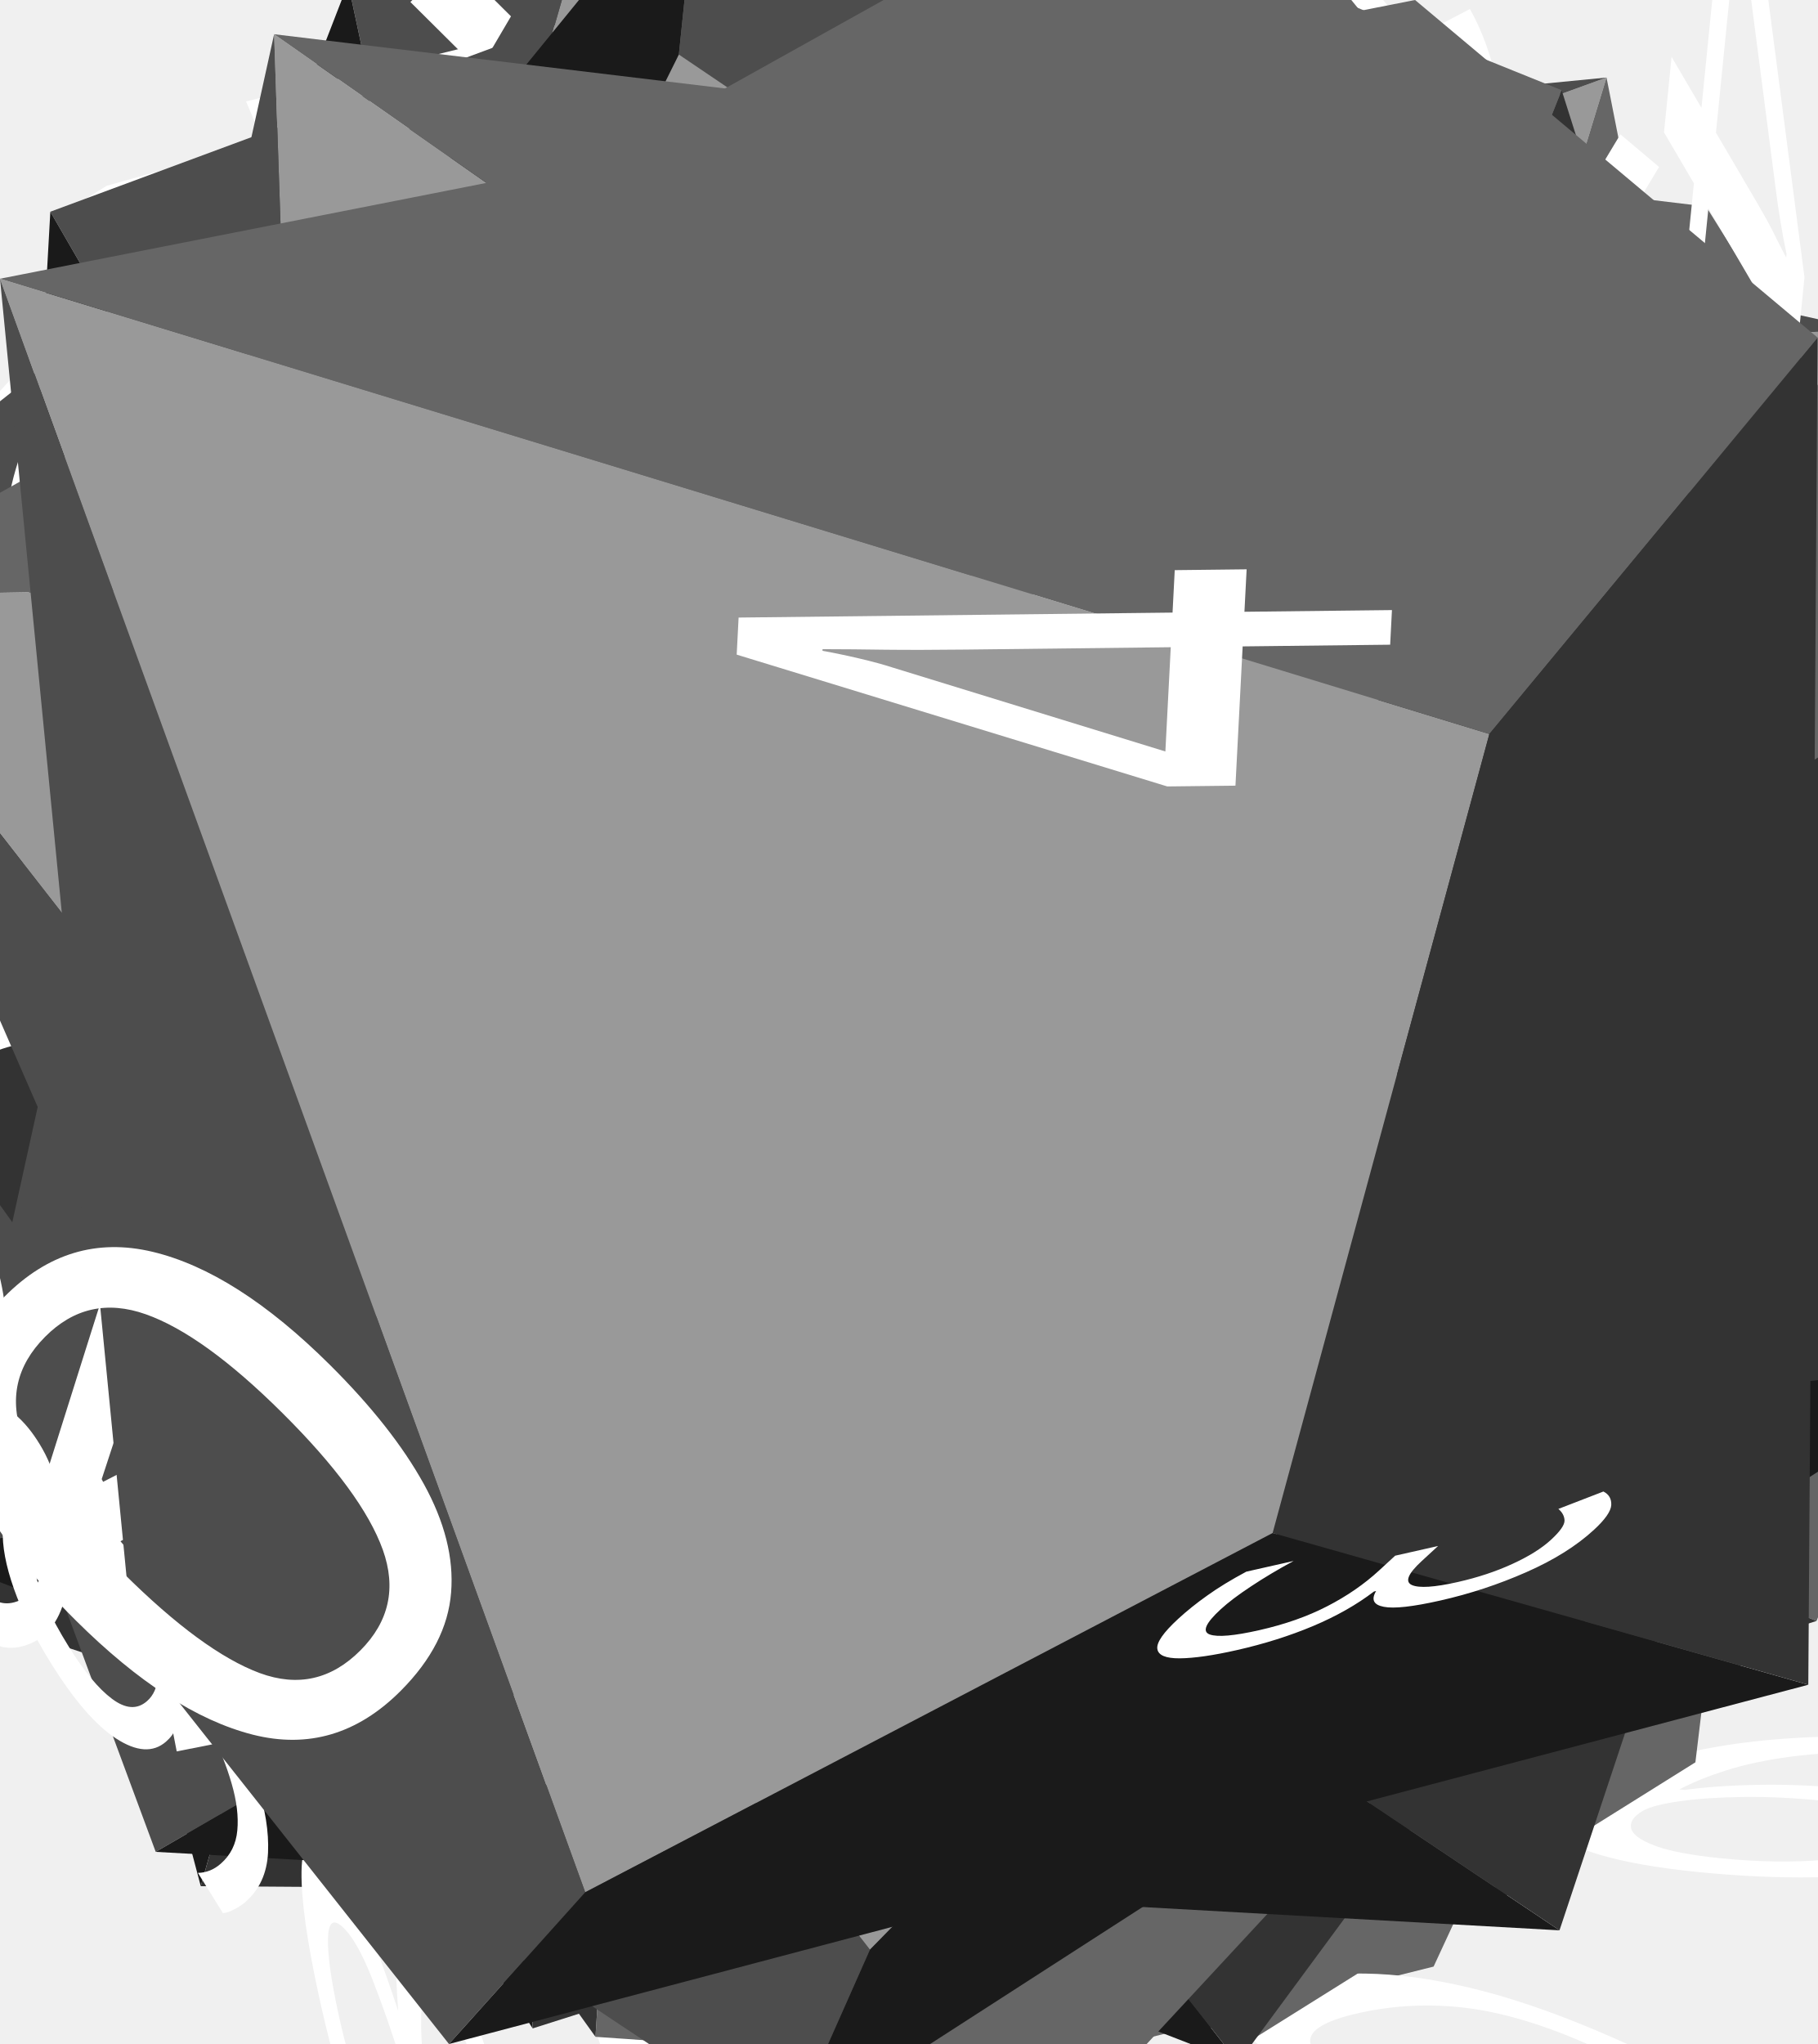
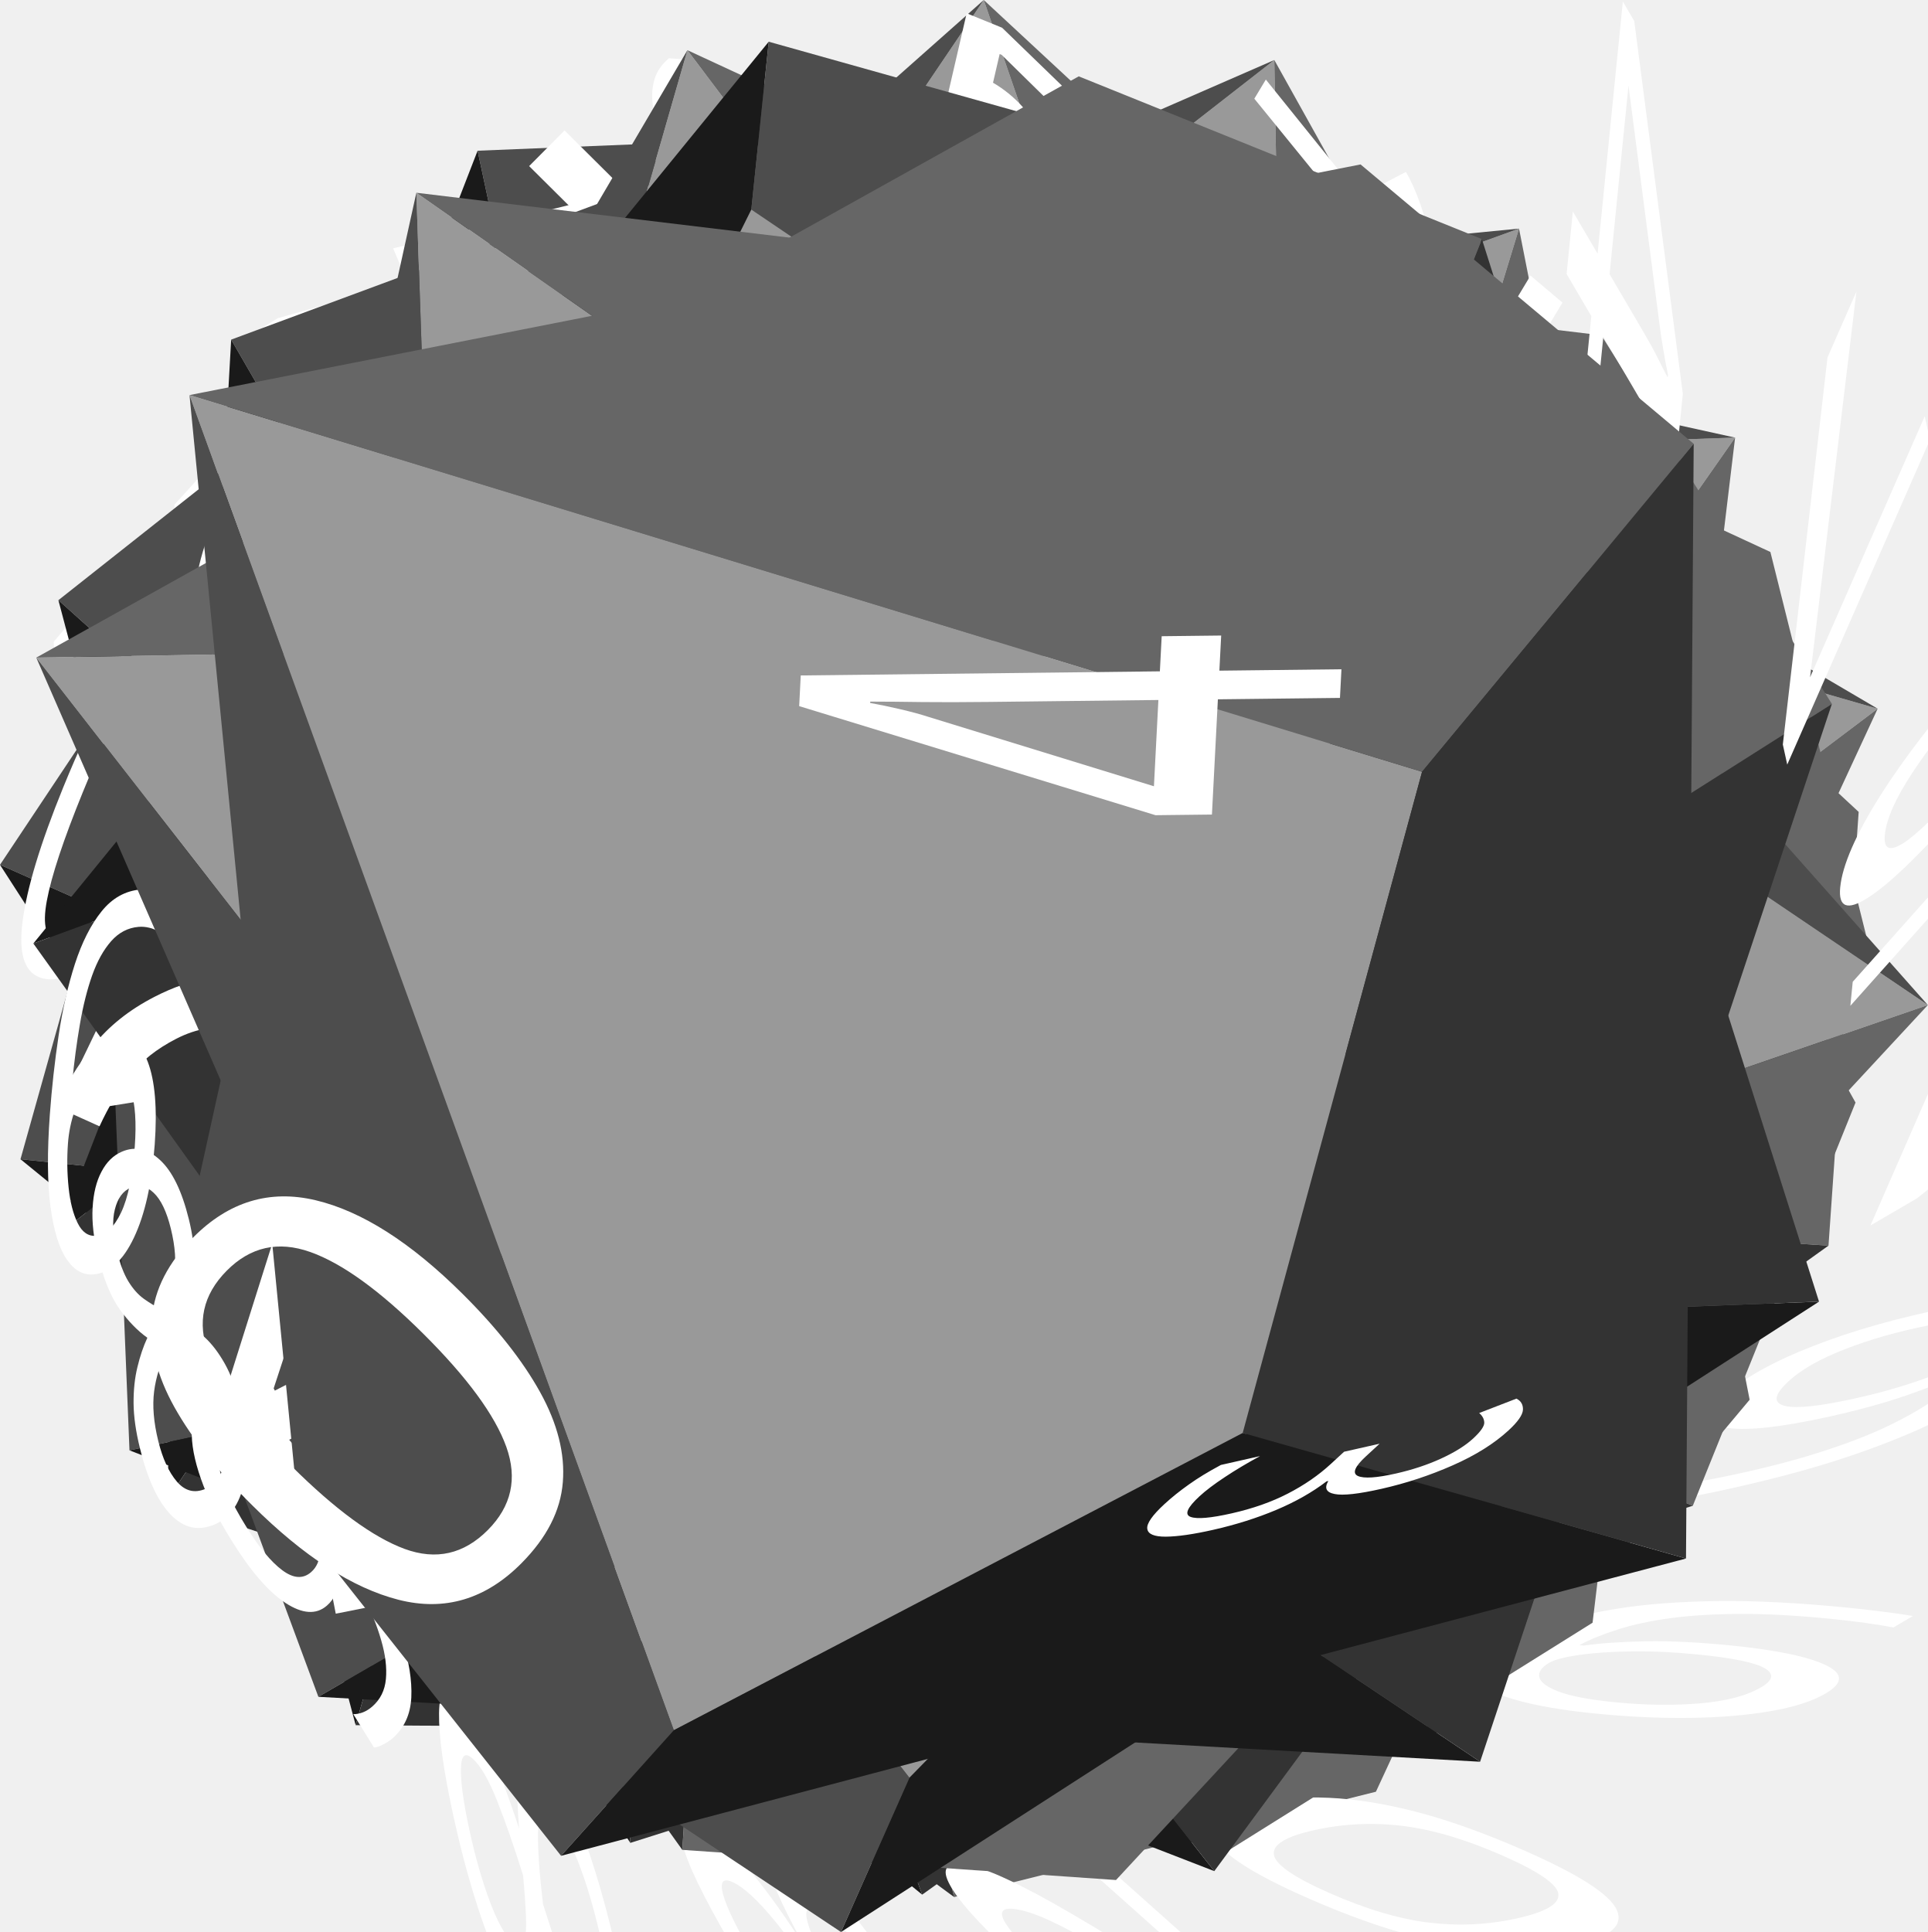
- <svg xmlns="http://www.w3.org/2000/svg" width="148.24" height="166.675" id="svg2" version="1.1">
+ <svg xmlns="http://www.w3.org/2000/svg" width="189.993" height="190.389" id="svg2" version="1.1">
  <defs id="defs4" />
-   <g id="layer9" style="display:inline">
+   <g id="layer9" style="display:inline" transform="translate(18.67605,16.20426)">
    <g style="display:inline" id="g3165" transform="matrix(0.5877853,0.809017,-0.809017,0.5877853,249.6056,-226.8487)">
      <path id="path3168" d="M 117.439,393.995 69.709,262.423 191.18,299.546 173.503,364.701 z" style="fill:#999999;fill-opacity:1;stroke:none" />
      <path id="path3170" d="M 117.439,393.995 69.709,262.423 80.569,373.792 106.327,406.37 z" style="fill:#4d4d4d;fill-opacity:1;stroke:none" />
      <path id="path3172" d="M 191.18,299.546 217.949,267.221 185.119,239.694 69.709,262.423 z" style="fill:#666666;fill-opacity:1;stroke:none" />
      <path id="path3174" d="m 106.327,406.37 11.112,-12.374 56.063,-29.294 43.689,12.374 z" style="fill:#1a1a1a;fill-opacity:1;stroke:none" />
      <path id="path3176" d="m 217.192,377.075 0.758,-109.854 -26.769,32.325 -17.678,65.155 z" style="fill:#333333;fill-opacity:1;stroke:none" />
      <text transform="matrix(0.03458261,-0.669254,1.495086,-0.01712238,0,0)" xml:space="preserve" style="font-size:49.643px;font-style:normal;font-variant:normal;font-weight:normal;font-stretch:normal;text-align:center;line-height:125%;letter-spacing:0px;word-spacing:0px;writing-mode:lr-tb;text-anchor:middle;fill:#ffffff;fill-opacity:1;stroke:none;font-family:Sans;-inkscape-font-specification:Sans" x="-398.739" y="132.64" id="text3178">
        <tspan x="-398.739" y="132.64" id="tspan3180">1</tspan>
      </text>
      <text transform="matrix(0.7048032,-0.7094029,0.7094029,0.7048032,0,0)" id="text3182" y="338.087" x="-139.172" style="font-size:61.994px;font-style:normal;font-variant:normal;font-weight:normal;font-stretch:normal;text-align:center;line-height:125%;letter-spacing:0px;word-spacing:0px;writing-mode:lr-tb;text-anchor:middle;fill:#ffffff;fill-opacity:1;stroke:none;font-family:Sans;-inkscape-font-specification:Sans" xml:space="preserve">
        <tspan y="338.087" x="-139.172" id="tspan3184">9</tspan>
      </text>
      <text transform="matrix(0.6144932,-0.2603754,0.3629944,1.473548,0,0)" id="text3186" y="248.097" x="1.577" style="font-size:33.995px;font-style:normal;font-variant:normal;font-weight:normal;font-stretch:normal;text-align:center;line-height:125%;letter-spacing:0px;word-spacing:0px;writing-mode:lr-tb;text-anchor:middle;fill:#ffffff;fill-opacity:1;stroke:none;font-family:Sans;-inkscape-font-specification:Sans" xml:space="preserve">
        <tspan id="tspan3188" y="248.097" x="1.577">5</tspan>
      </text>
      <text transform="matrix(-0.8210765,1.868783,-0.1781543,-0.8124313,0,0)" xml:space="preserve" style="font-size:35.744px;font-style:normal;font-variant:normal;font-weight:normal;font-stretch:normal;text-align:center;line-height:125%;letter-spacing:0px;word-spacing:0px;writing-mode:lr-tb;text-anchor:middle;fill:#ffffff;fill-opacity:1;stroke:none;font-family:Sans;-inkscape-font-specification:Sans" x="-107.273" y="-644.369" id="text3190">
        <tspan x="-107.273" y="-644.369" id="tspan3192">6</tspan>
      </text>
      <text transform="matrix(-0.7641239,0.7036672,-1.883609,0.4258916,0,0)" id="text3194" y="-400.947" x="794.585" style="font-size:24.949px;font-style:normal;font-variant:normal;font-weight:normal;font-stretch:normal;text-align:center;line-height:125%;letter-spacing:0px;word-spacing:0px;writing-mode:lr-tb;text-anchor:middle;fill:#ffffff;fill-opacity:1;stroke:none;font-family:Sans;-inkscape-font-specification:Sans" xml:space="preserve">
        <tspan id="tspan3196" y="-400.947" x="794.585">2</tspan>
      </text>
    </g>
  </g>
-   <g id="layer8" style="display:inline">
+   <g id="layer8" style="display:inline" transform="translate(18.67605,16.20426)">
    <g transform="matrix(-0.5877853,0.809017,-0.809017,-0.5877853,419.6499,151.4865)" id="g3216" style="display:inline">
      <path style="fill:#999999;fill-opacity:1;stroke:none" d="M 117.439,393.995 69.709,262.423 191.18,299.546 173.503,364.701 z" id="path3219" />
      <path style="fill:#4d4d4d;fill-opacity:1;stroke:none" d="M 117.439,393.995 69.709,262.423 80.569,373.792 106.327,406.37 z" id="path3221" />
      <path style="fill:#666666;fill-opacity:1;stroke:none" d="M 191.18,299.546 217.949,267.221 185.119,239.694 69.709,262.423 z" id="path3223" />
      <path style="fill:#1a1a1a;fill-opacity:1;stroke:none" d="m 106.327,406.37 11.112,-12.374 56.063,-29.294 43.689,12.374 z" id="path3225" />
      <path style="fill:#333333;fill-opacity:1;stroke:none" d="m 217.192,377.075 0.758,-109.854 -26.769,32.325 -17.678,65.155 z" id="path3227" />
      <text id="text3229" y="132.64" x="-398.739" style="font-size:49.643px;font-style:normal;font-variant:normal;font-weight:normal;font-stretch:normal;text-align:center;line-height:125%;letter-spacing:0px;word-spacing:0px;writing-mode:lr-tb;text-anchor:middle;fill:#ffffff;fill-opacity:1;stroke:none;font-family:Sans;-inkscape-font-specification:Sans" xml:space="preserve" transform="matrix(0.03458261,-0.669254,1.495086,-0.01712238,0,0)">
        <tspan id="tspan3231" y="132.64" x="-398.739">0</tspan>
      </text>
      <text xml:space="preserve" style="font-size:61.994px;font-style:normal;font-variant:normal;font-weight:normal;font-stretch:normal;text-align:center;line-height:125%;letter-spacing:0px;word-spacing:0px;writing-mode:lr-tb;text-anchor:middle;fill:#ffffff;fill-opacity:1;stroke:none;font-family:Sans;-inkscape-font-specification:Sans" x="-139.175" y="338.124" id="text3233" transform="matrix(0.7048032,-0.7094029,0.7094029,0.7048032,0,0)">
        <tspan id="tspan3235" x="-139.175" y="338.124">8</tspan>
      </text>
      <text xml:space="preserve" style="font-size:33.995px;font-style:normal;font-variant:normal;font-weight:normal;font-stretch:normal;text-align:center;line-height:125%;letter-spacing:0px;word-spacing:0px;writing-mode:lr-tb;text-anchor:middle;fill:#ffffff;fill-opacity:1;stroke:none;font-family:Sans;-inkscape-font-specification:Sans" x="1.577" y="248.097" id="text3237" transform="matrix(0.6144932,-0.2603754,0.3629944,1.473548,0,0)">
        <tspan x="1.577" y="248.097" id="tspan3239">2</tspan>
      </text>
      <text id="text3241" y="-644.369" x="-107.273" style="font-size:35.744px;font-style:normal;font-variant:normal;font-weight:normal;font-stretch:normal;text-align:center;line-height:125%;letter-spacing:0px;word-spacing:0px;writing-mode:lr-tb;text-anchor:middle;fill:#ffffff;fill-opacity:1;stroke:none;font-family:Sans;-inkscape-font-specification:Sans" xml:space="preserve" transform="matrix(-0.8210765,1.868783,-0.1781543,-0.8124313,0,0)">
        <tspan id="tspan3243" y="-644.369" x="-107.273">3</tspan>
      </text>
      <text xml:space="preserve" style="font-size:24.949px;font-style:normal;font-variant:normal;font-weight:normal;font-stretch:normal;text-align:center;line-height:125%;letter-spacing:0px;word-spacing:0px;writing-mode:lr-tb;text-anchor:middle;fill:#ffffff;fill-opacity:1;stroke:none;font-family:Sans;-inkscape-font-specification:Sans" x="794.585" y="-400.947" id="text3245" transform="matrix(-0.7641239,0.7036672,-1.883609,0.4258916,0,0)">
        <tspan x="794.585" y="-400.947" id="tspan3247">5</tspan>
      </text>
    </g>
  </g>
-   <g id="layer7" style="display:inline">
+   <g id="layer7" style="display:inline" transform="translate(18.67605,16.20426)">
    <g transform="matrix(0,1,-1,0,393.4492,-63.38677)" id="g3264" style="display:inline">
      <path style="fill:#999999;fill-opacity:1;stroke:none" d="M 117.439,393.995 69.709,262.423 191.18,299.546 173.503,364.701 z" id="path3266" />
      <path style="fill:#4d4d4d;fill-opacity:1;stroke:none" d="M 117.439,393.995 69.709,262.423 80.569,373.792 106.327,406.37 z" id="path3268" />
      <path style="fill:#666666;fill-opacity:1;stroke:none" d="M 191.18,299.546 217.949,267.221 185.119,239.694 69.709,262.423 z" id="path3270" />
      <path style="fill:#1a1a1a;fill-opacity:1;stroke:none" d="m 106.327,406.37 11.112,-12.374 56.063,-29.294 43.689,12.374 z" id="path3272" />
      <path style="fill:#333333;fill-opacity:1;stroke:none" d="m 217.192,377.075 0.758,-109.854 -26.769,32.325 -17.678,65.155 z" id="path3274" />
      <text id="text3276" y="132.64" x="-398.739" style="font-size:49.643px;font-style:normal;font-variant:normal;font-weight:normal;font-stretch:normal;text-align:center;line-height:125%;letter-spacing:0px;word-spacing:0px;writing-mode:lr-tb;text-anchor:middle;fill:#ffffff;fill-opacity:1;stroke:none;font-family:Sans;-inkscape-font-specification:Sans" xml:space="preserve" transform="matrix(0.03458261,-0.669254,1.495086,-0.01712238,0,0)">
        <tspan id="tspan3278" y="132.64" x="-398.739">3</tspan>
      </text>
      <text xml:space="preserve" style="font-size:61.994px;font-style:normal;font-variant:normal;font-weight:normal;font-stretch:normal;text-align:center;line-height:125%;letter-spacing:0px;word-spacing:0px;writing-mode:lr-tb;text-anchor:middle;fill:#ffffff;fill-opacity:1;stroke:none;font-family:Sans;-inkscape-font-specification:Sans" x="-139.169" y="338.109" id="text3280" transform="matrix(0.7048032,-0.7094029,0.7094029,0.7048032,0,0)">
        <tspan id="tspan3282" x="-139.169" y="338.109">7</tspan>
      </text>
      <text xml:space="preserve" style="font-size:33.995px;font-style:normal;font-variant:normal;font-weight:normal;font-stretch:normal;text-align:center;line-height:125%;letter-spacing:0px;word-spacing:0px;writing-mode:lr-tb;text-anchor:middle;fill:#ffffff;fill-opacity:1;stroke:none;font-family:Sans;-inkscape-font-specification:Sans" x="1.577" y="248.097" id="text3284" transform="matrix(0.6144932,-0.2603754,0.3629944,1.473548,0,0)">
        <tspan x="1.577" y="248.097" id="tspan3286">1</tspan>
      </text>
      <text id="text3288" y="-644.369" x="-107.273" style="font-size:35.744px;font-style:normal;font-variant:normal;font-weight:normal;font-stretch:normal;text-align:center;line-height:125%;letter-spacing:0px;word-spacing:0px;writing-mode:lr-tb;text-anchor:middle;fill:#ffffff;fill-opacity:1;stroke:none;font-family:Sans;-inkscape-font-specification:Sans" xml:space="preserve" transform="matrix(-0.8210765,1.868783,-0.1781543,-0.8124313,0,0)">
        <tspan id="tspan3290" y="-644.369" x="-107.273">0</tspan>
      </text>
      <text xml:space="preserve" style="font-size:24.949px;font-style:normal;font-variant:normal;font-weight:normal;font-stretch:normal;text-align:center;line-height:125%;letter-spacing:0px;word-spacing:0px;writing-mode:lr-tb;text-anchor:middle;fill:#ffffff;fill-opacity:1;stroke:none;font-family:Sans;-inkscape-font-specification:Sans" x="794.585" y="-400.947" id="text3292" transform="matrix(-0.7641239,0.7036672,-1.883609,0.4258916,0,0)">
        <tspan x="794.585" y="-400.947" id="tspan3294">4</tspan>
      </text>
    </g>
  </g>
-   <g id="layer6" style="display:inline">
+   <g id="layer6" style="display:inline" transform="translate(18.67605,16.20426)">
    <g transform="matrix(0.309017,0.9510565,-0.9510565,0.309017,334.9474,-157.6806)" id="g3101" style="display:inline">
      <path style="fill:#999999;fill-opacity:1;stroke:none" d="M 117.439,393.995 69.709,262.423 191.18,299.546 173.503,364.701 z" id="path3103" />
      <path style="fill:#4d4d4d;fill-opacity:1;stroke:none" d="M 117.439,393.995 69.709,262.423 80.569,373.792 106.327,406.37 z" id="path3105" />
      <path style="fill:#666666;fill-opacity:1;stroke:none" d="M 191.18,299.546 217.949,267.221 185.119,239.694 69.709,262.423 z" id="path3107" />
      <path style="fill:#1a1a1a;fill-opacity:1;stroke:none" d="m 106.327,406.37 11.112,-12.374 56.063,-29.294 43.689,12.374 z" id="path3109" />
      <path style="fill:#333333;fill-opacity:1;stroke:none" d="m 217.192,377.075 0.758,-109.854 -26.769,32.325 -17.678,65.155 z" id="path3111" />
      <text id="text3113" y="132.64" x="-398.739" style="font-size:49.643px;font-style:normal;font-variant:normal;font-weight:normal;font-stretch:normal;text-align:center;line-height:125%;letter-spacing:0px;word-spacing:0px;writing-mode:lr-tb;text-anchor:middle;fill:#ffffff;fill-opacity:1;stroke:none;font-family:Sans;-inkscape-font-specification:Sans" xml:space="preserve" transform="matrix(0.03458261,-0.669254,1.495086,-0.01712238,0,0)">
        <tspan id="tspan3115" y="132.64" x="-398.739">2</tspan>
      </text>
      <text xml:space="preserve" style="font-size:61.994px;font-style:normal;font-variant:normal;font-weight:normal;font-stretch:normal;text-align:center;line-height:125%;letter-spacing:0px;word-spacing:0px;writing-mode:lr-tb;text-anchor:middle;fill:#ffffff;fill-opacity:1;stroke:none;font-family:Sans;-inkscape-font-specification:Sans" x="-139.179" y="338.164" id="text3117" transform="matrix(0.7048032,-0.7094029,0.7094029,0.7048032,0,0)">
        <tspan id="tspan3119" x="-139.179" y="338.164">6</tspan>
      </text>
      <text xml:space="preserve" style="font-size:33.995px;font-style:normal;font-variant:normal;font-weight:normal;font-stretch:normal;text-align:center;line-height:125%;letter-spacing:0px;word-spacing:0px;writing-mode:lr-tb;text-anchor:middle;fill:#ffffff;fill-opacity:1;stroke:none;font-family:Sans;-inkscape-font-specification:Sans" x="1.577" y="248.097" id="text3121" transform="matrix(0.6144932,-0.2603754,0.3629944,1.473548,0,0)">
        <tspan x="1.577" y="248.097" id="tspan3123">4</tspan>
      </text>
      <text id="text3125" y="-644.369" x="-107.273" style="font-size:35.744px;font-style:normal;font-variant:normal;font-weight:normal;font-stretch:normal;text-align:center;line-height:125%;letter-spacing:0px;word-spacing:0px;writing-mode:lr-tb;text-anchor:middle;fill:#ffffff;fill-opacity:1;stroke:none;font-family:Sans;-inkscape-font-specification:Sans" xml:space="preserve" transform="matrix(-0.8210765,1.868783,-0.1781543,-0.8124313,0,0)">
        <tspan id="tspan3127" y="-644.369" x="-107.273">9</tspan>
      </text>
      <text xml:space="preserve" style="font-size:24.949px;font-style:normal;font-variant:normal;font-weight:normal;font-stretch:normal;text-align:center;line-height:125%;letter-spacing:0px;word-spacing:0px;writing-mode:lr-tb;text-anchor:middle;fill:#ffffff;fill-opacity:1;stroke:none;font-family:Sans;-inkscape-font-specification:Sans" x="794.585" y="-400.947" id="text3129" transform="matrix(-0.7641239,0.7036672,-1.883609,0.4258916,0,0)">
        <tspan x="794.585" y="-400.947" id="tspan3131">1</tspan>
      </text>
    </g>
  </g>
-   <g id="layer5" style="display:inline">
+   <g id="layer5" style="display:inline" transform="translate(18.67605,16.20426)">
    <g transform="matrix(-0.309017,0.9510565,-0.9510565,-0.309017,423.4427,41.71608)" id="g3163" style="display:inline">
      <path style="fill:#999999;fill-opacity:1;stroke:none" d="M 117.439,393.995 69.709,262.423 191.18,299.546 173.503,364.701 z" id="path3165" />
      <path style="fill:#4d4d4d;fill-opacity:1;stroke:none" d="M 117.439,393.995 69.709,262.423 80.569,373.792 106.327,406.37 z" id="path3167" />
      <path style="fill:#666666;fill-opacity:1;stroke:none" d="M 191.18,299.546 217.949,267.221 185.119,239.694 69.709,262.423 z" id="path3169" />
      <path style="fill:#1a1a1a;fill-opacity:1;stroke:none" d="m 106.327,406.37 11.112,-12.374 56.063,-29.294 43.689,12.374 z" id="path3171" />
      <path style="fill:#333333;fill-opacity:1;stroke:none" d="m 217.192,377.075 0.758,-109.854 -26.769,32.325 -17.678,65.155 z" id="path3173" />
      <text id="text3175" y="132.64" x="-398.739" style="font-size:49.643px;font-style:normal;font-variant:normal;font-weight:normal;font-stretch:normal;text-align:center;line-height:125%;letter-spacing:0px;word-spacing:0px;writing-mode:lr-tb;text-anchor:middle;fill:#ffffff;fill-opacity:1;stroke:none;font-family:Sans;-inkscape-font-specification:Sans" xml:space="preserve" transform="matrix(0.03458261,-0.669254,1.495086,-0.01712238,0,0)">
        <tspan id="tspan3177" y="132.64" x="-398.739">9</tspan>
      </text>
      <text xml:space="preserve" style="font-size:61.994px;font-style:normal;font-variant:normal;font-weight:normal;font-stretch:normal;text-align:center;line-height:125%;letter-spacing:0px;word-spacing:0px;writing-mode:lr-tb;text-anchor:middle;fill:#ffffff;fill-opacity:1;stroke:none;font-family:Sans;-inkscape-font-specification:Sans" x="-139.242" y="338.065" id="text3179" transform="matrix(0.7048032,-0.7094029,0.7094029,0.7048032,0,0)">
        <tspan id="tspan3181" x="-139.242" y="338.065">5</tspan>
      </text>
      <text xml:space="preserve" style="font-size:33.995px;font-style:normal;font-variant:normal;font-weight:normal;font-stretch:normal;text-align:center;line-height:125%;letter-spacing:0px;word-spacing:0px;writing-mode:lr-tb;text-anchor:middle;fill:#ffffff;fill-opacity:1;stroke:none;font-family:Sans;-inkscape-font-specification:Sans" x="1.577" y="248.097" id="text3183" transform="matrix(0.6144932,-0.2603754,0.3629944,1.473548,0,0)">
        <tspan x="1.577" y="248.097" id="tspan3185">3</tspan>
      </text>
      <text id="text3187" y="-644.369" x="-107.273" style="font-size:35.744px;font-style:normal;font-variant:normal;font-weight:normal;font-stretch:normal;text-align:center;line-height:125%;letter-spacing:0px;word-spacing:0px;writing-mode:lr-tb;text-anchor:middle;fill:#ffffff;fill-opacity:1;stroke:none;font-family:Sans;-inkscape-font-specification:Sans" xml:space="preserve" transform="matrix(-0.8210765,1.868783,-0.1781543,-0.8124313,0,0)">
        <tspan id="tspan3189" y="-644.369" x="-107.273">2</tspan>
      </text>
      <text xml:space="preserve" style="font-size:24.949px;font-style:normal;font-variant:normal;font-weight:normal;font-stretch:normal;text-align:center;line-height:125%;letter-spacing:0px;word-spacing:0px;writing-mode:lr-tb;text-anchor:middle;fill:#ffffff;fill-opacity:1;stroke:none;font-family:Sans;-inkscape-font-specification:Sans" x="794.585" y="-400.947" id="text3191" transform="matrix(-0.7641239,0.7036672,-1.883609,0.4258916,0,0)">
        <tspan x="794.585" y="-400.947" id="tspan3193">8</tspan>
      </text>
    </g>
  </g>
-   <g id="layer4" style="display:inline">
+   <g id="layer4" style="display:inline" transform="translate(18.67605,16.20426)">
    <g style="display:inline" id="g3114" transform="matrix(0.809017,0.5877853,-0.5877853,0.809017,146.9229,-264.537)">
      <path id="path3116" d="M 117.439,393.995 69.709,262.423 191.18,299.546 173.503,364.701 z" style="fill:#999999;fill-opacity:1;stroke:none" />
      <path id="path3118" d="M 117.439,393.995 69.709,262.423 80.569,373.792 106.327,406.37 z" style="fill:#4d4d4d;fill-opacity:1;stroke:none" />
      <path id="path3120" d="M 191.18,299.546 217.949,267.221 185.119,239.694 69.709,262.423 z" style="fill:#666666;fill-opacity:1;stroke:none" />
      <path id="path3122" d="m 106.327,406.37 11.112,-12.374 56.063,-29.294 43.689,12.374 z" style="fill:#1a1a1a;fill-opacity:1;stroke:none" />
      <path id="path3124" d="m 217.192,377.075 0.758,-109.854 -26.769,32.325 -17.678,65.155 z" style="fill:#333333;fill-opacity:1;stroke:none" />
      <text transform="matrix(0.03458261,-0.669254,1.495086,-0.01712238,0,0)" xml:space="preserve" style="font-size:49.643px;font-style:normal;font-variant:normal;font-weight:normal;font-stretch:normal;text-align:center;line-height:125%;letter-spacing:0px;word-spacing:0px;writing-mode:lr-tb;text-anchor:middle;fill:#ffffff;fill-opacity:1;stroke:none;font-family:Sans;-inkscape-font-specification:Sans" x="-398.739" y="132.64" id="text3126">
        <tspan x="-398.739" y="132.64" id="tspan3128">6</tspan>
      </text>
      <text transform="matrix(0.7048032,-0.7094029,0.7094029,0.7048032,0,0)" id="text3130" y="338.088" x="-139.167" style="font-size:61.994px;font-style:normal;font-variant:normal;font-weight:normal;font-stretch:normal;text-align:center;line-height:125%;letter-spacing:0px;word-spacing:0px;writing-mode:lr-tb;text-anchor:middle;fill:#ffffff;fill-opacity:1;stroke:none;font-family:Sans;-inkscape-font-specification:Sans" xml:space="preserve">
        <tspan y="338.088" x="-139.167" id="tspan3132">4</tspan>
      </text>
      <text transform="matrix(0.6144932,-0.2603754,0.3629944,1.473548,0,0)" id="text3134" y="248.097" x="1.577" style="font-size:33.995px;font-style:normal;font-variant:normal;font-weight:normal;font-stretch:normal;text-align:center;line-height:125%;letter-spacing:0px;word-spacing:0px;writing-mode:lr-tb;text-anchor:middle;fill:#ffffff;fill-opacity:1;stroke:none;font-family:Sans;-inkscape-font-specification:Sans" xml:space="preserve">
        <tspan id="tspan3136" y="248.097" x="1.577">0</tspan>
      </text>
      <text transform="matrix(-0.8210765,1.868783,-0.1781543,-0.8124313,0,0)" xml:space="preserve" style="font-size:35.744px;font-style:normal;font-variant:normal;font-weight:normal;font-stretch:normal;text-align:center;line-height:125%;letter-spacing:0px;word-spacing:0px;writing-mode:lr-tb;text-anchor:middle;fill:#ffffff;fill-opacity:1;stroke:none;font-family:Sans;-inkscape-font-specification:Sans" x="-107.273" y="-644.369" id="text3138">
        <tspan x="-107.273" y="-644.369" id="tspan3140">1</tspan>
      </text>
      <text transform="matrix(-0.7641239,0.7036672,-1.883609,0.4258916,0,0)" id="text3142" y="-400.947" x="794.585" style="font-size:24.949px;font-style:normal;font-variant:normal;font-weight:normal;font-stretch:normal;text-align:center;line-height:125%;letter-spacing:0px;word-spacing:0px;writing-mode:lr-tb;text-anchor:middle;fill:#ffffff;fill-opacity:1;stroke:none;font-family:Sans;-inkscape-font-specification:Sans" xml:space="preserve">
        <tspan id="tspan3144" y="-400.947" x="794.585">7</tspan>
      </text>
    </g>
  </g>
-   <g id="layer3" style="display:inline">
+   <g id="layer3" style="display:inline" transform="translate(18.67605,16.20426)">
    <g transform="matrix(-0.809017,0.5877853,-0.5877853,-0.809017,381.9615,254.1692)" id="g3065" style="display:inline">
      <path style="fill:#999999;fill-opacity:1;stroke:none" d="M 117.439,393.995 69.709,262.423 191.18,299.546 173.503,364.701 z" id="path3067" />
      <path style="fill:#4d4d4d;fill-opacity:1;stroke:none" d="M 117.439,393.995 69.709,262.423 80.569,373.792 106.327,406.37 z" id="path3069" />
      <path style="fill:#666666;fill-opacity:1;stroke:none" d="M 191.18,299.546 217.949,267.221 185.119,239.694 69.709,262.423 z" id="path3071" />
      <path style="fill:#1a1a1a;fill-opacity:1;stroke:none" d="m 106.327,406.37 11.112,-12.374 56.063,-29.294 43.689,12.374 z" id="path3073" />
      <path style="fill:#333333;fill-opacity:1;stroke:none" d="m 217.192,377.075 0.758,-109.854 -26.769,32.325 -17.678,65.155 z" id="path3075" />
      <text id="text3077" y="132.64" x="-398.739" style="font-size:49.643px;font-style:normal;font-variant:normal;font-weight:normal;font-stretch:normal;text-align:center;line-height:125%;letter-spacing:0px;word-spacing:0px;writing-mode:lr-tb;text-anchor:middle;fill:#ffffff;fill-opacity:1;stroke:none;font-family:Sans;-inkscape-font-specification:Sans" xml:space="preserve" transform="matrix(0.03458261,-0.669254,1.495086,-0.01712238,0,0)">
        <tspan id="tspan3079" y="132.64" x="-398.739">5</tspan>
      </text>
      <text xml:space="preserve" style="font-size:61.994px;font-style:normal;font-variant:normal;font-weight:normal;font-stretch:normal;text-align:center;line-height:125%;letter-spacing:0px;word-spacing:0px;writing-mode:lr-tb;text-anchor:middle;fill:#ffffff;fill-opacity:1;stroke:none;font-family:Sans;-inkscape-font-specification:Sans" x="-139.174" y="338.106" id="text3081" transform="matrix(0.7048032,-0.7094029,0.7094029,0.7048032,0,0)">
        <tspan id="tspan3083" x="-139.174" y="338.106">3</tspan>
      </text>
      <text xml:space="preserve" style="font-size:33.995px;font-style:normal;font-variant:normal;font-weight:normal;font-stretch:normal;text-align:center;line-height:125%;letter-spacing:0px;word-spacing:0px;writing-mode:lr-tb;text-anchor:middle;fill:#ffffff;fill-opacity:1;stroke:none;font-family:Sans;-inkscape-font-specification:Sans" x="1.577" y="248.097" id="text3085" transform="matrix(0.6144932,-0.2603754,0.3629944,1.473548,0,0)">
        <tspan x="1.577" y="248.097" id="tspan3087">7</tspan>
      </text>
      <text id="text3089" y="-644.369" x="-107.273" style="font-size:35.744px;font-style:normal;font-variant:normal;font-weight:normal;font-stretch:normal;text-align:center;line-height:125%;letter-spacing:0px;word-spacing:0px;writing-mode:lr-tb;text-anchor:middle;fill:#ffffff;fill-opacity:1;stroke:none;font-family:Sans;-inkscape-font-specification:Sans" xml:space="preserve" transform="matrix(-0.8210765,1.868783,-0.1781543,-0.8124313,0,0)">
        <tspan id="tspan3091" y="-644.369" x="-107.273">8</tspan>
      </text>
      <text xml:space="preserve" style="font-size:24.949px;font-style:normal;font-variant:normal;font-weight:normal;font-stretch:normal;text-align:center;line-height:125%;letter-spacing:0px;word-spacing:0px;writing-mode:lr-tb;text-anchor:middle;fill:#ffffff;fill-opacity:1;stroke:none;font-family:Sans;-inkscape-font-specification:Sans" x="794.585" y="-400.947" id="text3093" transform="matrix(-0.7641239,0.7036672,-1.883609,0.4258916,0,0)">
        <tspan x="794.585" y="-400.947" id="tspan3095">0</tspan>
      </text>
    </g>
  </g>
-   <g id="layer2" style="display:inline">
+   <g id="layer2" style="display:inline" transform="translate(18.67605,16.20426)">
    <g style="display:inline" id="g3016" transform="matrix(0.9510565,0.309017,-0.309017,0.9510565,37.15245,-268.3299)">
      <path id="path3018" d="M 117.439,393.995 69.709,262.423 191.18,299.546 173.503,364.701 z" style="fill:#999999;fill-opacity:1;stroke:none" />
      <path id="path3020" d="M 117.439,393.995 69.709,262.423 80.569,373.792 106.327,406.37 z" style="fill:#4d4d4d;fill-opacity:1;stroke:none" />
      <path id="path3022" d="M 191.18,299.546 217.949,267.221 185.119,239.694 69.709,262.423 z" style="fill:#666666;fill-opacity:1;stroke:none" />
      <path id="path3024" d="m 106.327,406.37 11.112,-12.374 56.063,-29.294 43.689,12.374 z" style="fill:#1a1a1a;fill-opacity:1;stroke:none" />
      <path id="path3026" d="m 217.192,377.075 0.758,-109.854 -26.769,32.325 -17.678,65.155 z" style="fill:#333333;fill-opacity:1;stroke:none" />
      <text transform="matrix(0.03458261,-0.669254,1.495086,-0.01712238,0,0)" xml:space="preserve" style="font-size:49.643px;font-style:normal;font-variant:normal;font-weight:normal;font-stretch:normal;text-align:center;line-height:125%;letter-spacing:0px;word-spacing:0px;writing-mode:lr-tb;text-anchor:middle;fill:#ffffff;fill-opacity:1;stroke:none;font-family:Sans;-inkscape-font-specification:Sans" x="-398.739" y="132.64" id="text3028">
        <tspan x="-398.739" y="132.64" id="tspan3030">8</tspan>
      </text>
      <text transform="matrix(0.7048032,-0.7094029,0.7094029,0.7048032,0,0)" id="text3032" y="337.989" x="-139.087" style="font-size:61.994px;font-style:normal;font-variant:normal;font-weight:normal;font-stretch:normal;text-align:center;line-height:125%;letter-spacing:0px;word-spacing:0px;writing-mode:lr-tb;text-anchor:middle;fill:#ffffff;fill-opacity:1;stroke:none;font-family:Sans;-inkscape-font-specification:Sans" xml:space="preserve">
        <tspan y="337.989" x="-139.087" id="tspan3034">2</tspan>
      </text>
      <text transform="matrix(0.6144932,-0.2603754,0.3629944,1.473548,0,0)" id="text3036" y="248.097" x="1.577" style="font-size:33.995px;font-style:normal;font-variant:normal;font-weight:normal;font-stretch:normal;text-align:center;line-height:125%;letter-spacing:0px;word-spacing:0px;writing-mode:lr-tb;text-anchor:middle;fill:#ffffff;fill-opacity:1;stroke:none;font-family:Sans;-inkscape-font-specification:Sans" xml:space="preserve">
        <tspan id="tspan3038" y="248.097" x="1.577">6</tspan>
      </text>
      <text transform="matrix(-0.8210765,1.868783,-0.1781543,-0.8124313,0,0)" xml:space="preserve" style="font-size:35.744px;font-style:normal;font-variant:normal;font-weight:normal;font-stretch:normal;text-align:center;line-height:125%;letter-spacing:0px;word-spacing:0px;writing-mode:lr-tb;text-anchor:middle;fill:#ffffff;fill-opacity:1;stroke:none;font-family:Sans;-inkscape-font-specification:Sans" x="-107.273" y="-644.369" id="text3040">
        <tspan x="-107.273" y="-644.369" id="tspan3042">5</tspan>
      </text>
      <text transform="matrix(-0.7641239,0.7036672,-1.883609,0.4258916,0,0)" id="text3044" y="-400.947" x="794.585" style="font-size:24.949px;font-style:normal;font-variant:normal;font-weight:normal;font-stretch:normal;text-align:center;line-height:125%;letter-spacing:0px;word-spacing:0px;writing-mode:lr-tb;text-anchor:middle;fill:#ffffff;fill-opacity:1;stroke:none;font-family:Sans;-inkscape-font-specification:Sans" xml:space="preserve">
        <tspan id="tspan3046" y="-400.947" x="794.585">9</tspan>
      </text>
    </g>
  </g>
-   <g id="layer1" style="display:inline">
+   <g id="layer1" style="display:inline" transform="translate(18.67605,16.20426)">
    <g transform="matrix(0.9510565,-0.309017,0.309017,0.9510565,-162.4923,-179.4384)" id="g3140">
      <path style="fill:#999999;fill-opacity:1;stroke:none" d="M 117.439,393.995 69.709,262.423 191.18,299.546 173.503,364.701 z" id="path3142" />
      <path style="fill:#4d4d4d;fill-opacity:1;stroke:none" d="M 117.439,393.995 69.709,262.423 80.569,373.792 106.327,406.37 z" id="path3144" />
      <path style="fill:#666666;fill-opacity:1;stroke:none" d="M 191.18,299.546 217.949,267.221 185.119,239.694 69.709,262.423 z" id="path3146" />
      <path style="fill:#1a1a1a;fill-opacity:1;stroke:none" d="m 106.327,406.37 11.112,-12.374 56.063,-29.294 43.689,12.374 z" id="path3148" />
      <path style="fill:#333333;fill-opacity:1;stroke:none" d="m 217.192,377.075 0.758,-109.854 -26.769,32.325 -17.678,65.155 z" id="path3150" />
      <text id="text3152" y="132.64" x="-398.739" style="font-size:49.643px;font-style:normal;font-variant:normal;font-weight:normal;font-stretch:normal;text-align:center;line-height:125%;letter-spacing:0px;word-spacing:0px;writing-mode:lr-tb;text-anchor:middle;fill:#ffffff;fill-opacity:1;stroke:none;font-family:Sans;-inkscape-font-specification:Sans" xml:space="preserve" transform="matrix(0.03458261,-0.669254,1.495086,-0.01712238,0,0)">
        <tspan id="tspan3154" y="132.64" x="-398.739">7</tspan>
      </text>
      <text xml:space="preserve" style="font-size:61.994px;font-style:normal;font-variant:normal;font-weight:normal;font-stretch:normal;text-align:center;line-height:125%;letter-spacing:0px;word-spacing:0px;writing-mode:lr-tb;text-anchor:middle;fill:#ffffff;fill-opacity:1;stroke:none;font-family:Sans;-inkscape-font-specification:Sans" x="-139.178" y="338.222" id="text3156" transform="matrix(0.7048032,-0.7094029,0.7094029,0.7048032,0,0)">
        <tspan id="tspan3158" x="-139.178" y="338.222">1</tspan>
      </text>
      <text xml:space="preserve" style="font-size:33.995px;font-style:normal;font-variant:normal;font-weight:normal;font-stretch:normal;text-align:center;line-height:125%;letter-spacing:0px;word-spacing:0px;writing-mode:lr-tb;text-anchor:middle;fill:#ffffff;fill-opacity:1;stroke:none;font-family:Sans;-inkscape-font-specification:Sans" x="1.577" y="248.097" id="text3160" transform="matrix(0.6144932,-0.2603754,0.3629944,1.473548,0,0)">
        <tspan x="1.577" y="248.097" id="tspan3162">9</tspan>
      </text>
      <text id="text3164" y="-644.369" x="-107.273" style="font-size:35.744px;font-style:normal;font-variant:normal;font-weight:normal;font-stretch:normal;text-align:center;line-height:125%;letter-spacing:0px;word-spacing:0px;writing-mode:lr-tb;text-anchor:middle;fill:#ffffff;fill-opacity:1;stroke:none;font-family:Sans;-inkscape-font-specification:Sans" xml:space="preserve" transform="matrix(-0.8210765,1.868783,-0.1781543,-0.8124313,0,0)">
        <tspan id="tspan3166" y="-644.369" x="-107.273">4</tspan>
      </text>
      <text xml:space="preserve" style="font-size:24.949px;font-style:normal;font-variant:normal;font-weight:normal;font-stretch:normal;text-align:center;line-height:125%;letter-spacing:0px;word-spacing:0px;writing-mode:lr-tb;text-anchor:middle;fill:#ffffff;fill-opacity:1;stroke:none;font-family:Sans;-inkscape-font-specification:Sans" x="794.585" y="-400.947" id="text3168" transform="matrix(-0.7641239,0.7036672,-1.883609,0.4258916,0,0)">
        <tspan x="794.585" y="-400.947" id="tspan3170">6</tspan>
      </text>
    </g>
  </g>
-   <g id="layer10" transform="translate(-69.70945,-239.6945)" style="display:inline">
+   <g id="layer10" transform="translate(-51.0334,-223.4902)" style="display:inline">
    <g id="g3090">
      <path id="path3009" d="M 117.439,393.995 69.709,262.423 191.18,299.546 173.503,364.701 z" style="fill:#999999;fill-opacity:1;stroke:none" />
      <path id="path3787" d="M 117.439,393.995 69.709,262.423 80.569,373.792 106.327,406.37 z" style="fill:#4d4d4d;fill-opacity:1;stroke:none" />
      <path id="path3789" d="M 191.18,299.546 217.949,267.221 185.119,239.694 69.709,262.423 z" style="fill:#666666;fill-opacity:1;stroke:none" />
      <path id="path3791" d="m 106.327,406.37 11.112,-12.374 56.063,-29.294 43.689,12.374 z" style="fill:#1a1a1a;fill-opacity:1;stroke:none" />
      <path id="path3793" d="m 217.192,377.075 0.758,-109.854 -26.769,32.325 -17.678,65.155 z" style="fill:#333333;fill-opacity:1;stroke:none" />
      <text transform="matrix(0.03458261,-0.669254,1.495086,-0.01712238,0,0)" xml:space="preserve" style="font-size:49.643px;font-style:normal;font-variant:normal;font-weight:normal;font-stretch:normal;text-align:center;line-height:125%;letter-spacing:0px;word-spacing:0px;writing-mode:lr-tb;text-anchor:middle;fill:#ffffff;fill-opacity:1;stroke:none;font-family:Sans;-inkscape-font-specification:Sans" x="-398.739" y="132.64" id="text3068">
        <tspan x="-398.739" y="132.64" id="tspan3070">4</tspan>
      </text>
      <text transform="matrix(0.7048032,-0.7094029,0.7094029,0.7048032,0,0)" id="text3072" y="338.124" x="-139.175" style="font-size:61.994px;font-style:normal;font-variant:normal;font-weight:normal;font-stretch:normal;text-align:center;line-height:125%;letter-spacing:0px;word-spacing:0px;writing-mode:lr-tb;text-anchor:middle;fill:#ffffff;fill-opacity:1;stroke:none;font-family:Sans;-inkscape-font-specification:Sans" xml:space="preserve">
        <tspan y="338.124" x="-139.175" id="tspan3074">0</tspan>
      </text>
      <text transform="matrix(0.6144932,-0.2603754,0.3629944,1.473548,0,0)" id="text3078" y="248.097" x="1.577" style="font-size:33.995px;font-style:normal;font-variant:normal;font-weight:normal;font-stretch:normal;text-align:center;line-height:125%;letter-spacing:0px;word-spacing:0px;writing-mode:lr-tb;text-anchor:middle;fill:#ffffff;fill-opacity:1;stroke:none;font-family:Sans;-inkscape-font-specification:Sans" xml:space="preserve">
        <tspan id="tspan3080" y="248.097" x="1.577">8</tspan>
      </text>
      <text transform="matrix(-0.8210765,1.868783,-0.1781543,-0.8124313,0,0)" xml:space="preserve" style="font-size:35.744px;font-style:normal;font-variant:normal;font-weight:normal;font-stretch:normal;text-align:center;line-height:125%;letter-spacing:0px;word-spacing:0px;writing-mode:lr-tb;text-anchor:middle;fill:#ffffff;fill-opacity:1;stroke:none;font-family:Sans;-inkscape-font-specification:Sans" x="-107.273" y="-644.369" id="text3082">
        <tspan x="-107.273" y="-644.369" id="tspan3084">7</tspan>
      </text>
      <text transform="matrix(-0.7641239,0.7036672,-1.883609,0.4258916,0,0)" id="text3086" y="-400.947" x="794.585" style="font-size:24.949px;font-style:normal;font-variant:normal;font-weight:normal;font-stretch:normal;text-align:center;line-height:125%;letter-spacing:0px;word-spacing:0px;writing-mode:lr-tb;text-anchor:middle;fill:#ffffff;fill-opacity:1;stroke:none;font-family:Sans;-inkscape-font-specification:Sans" xml:space="preserve">
        <tspan id="tspan3088" y="-400.947" x="794.585">3</tspan>
      </text>
    </g>
  </g>
</svg>
